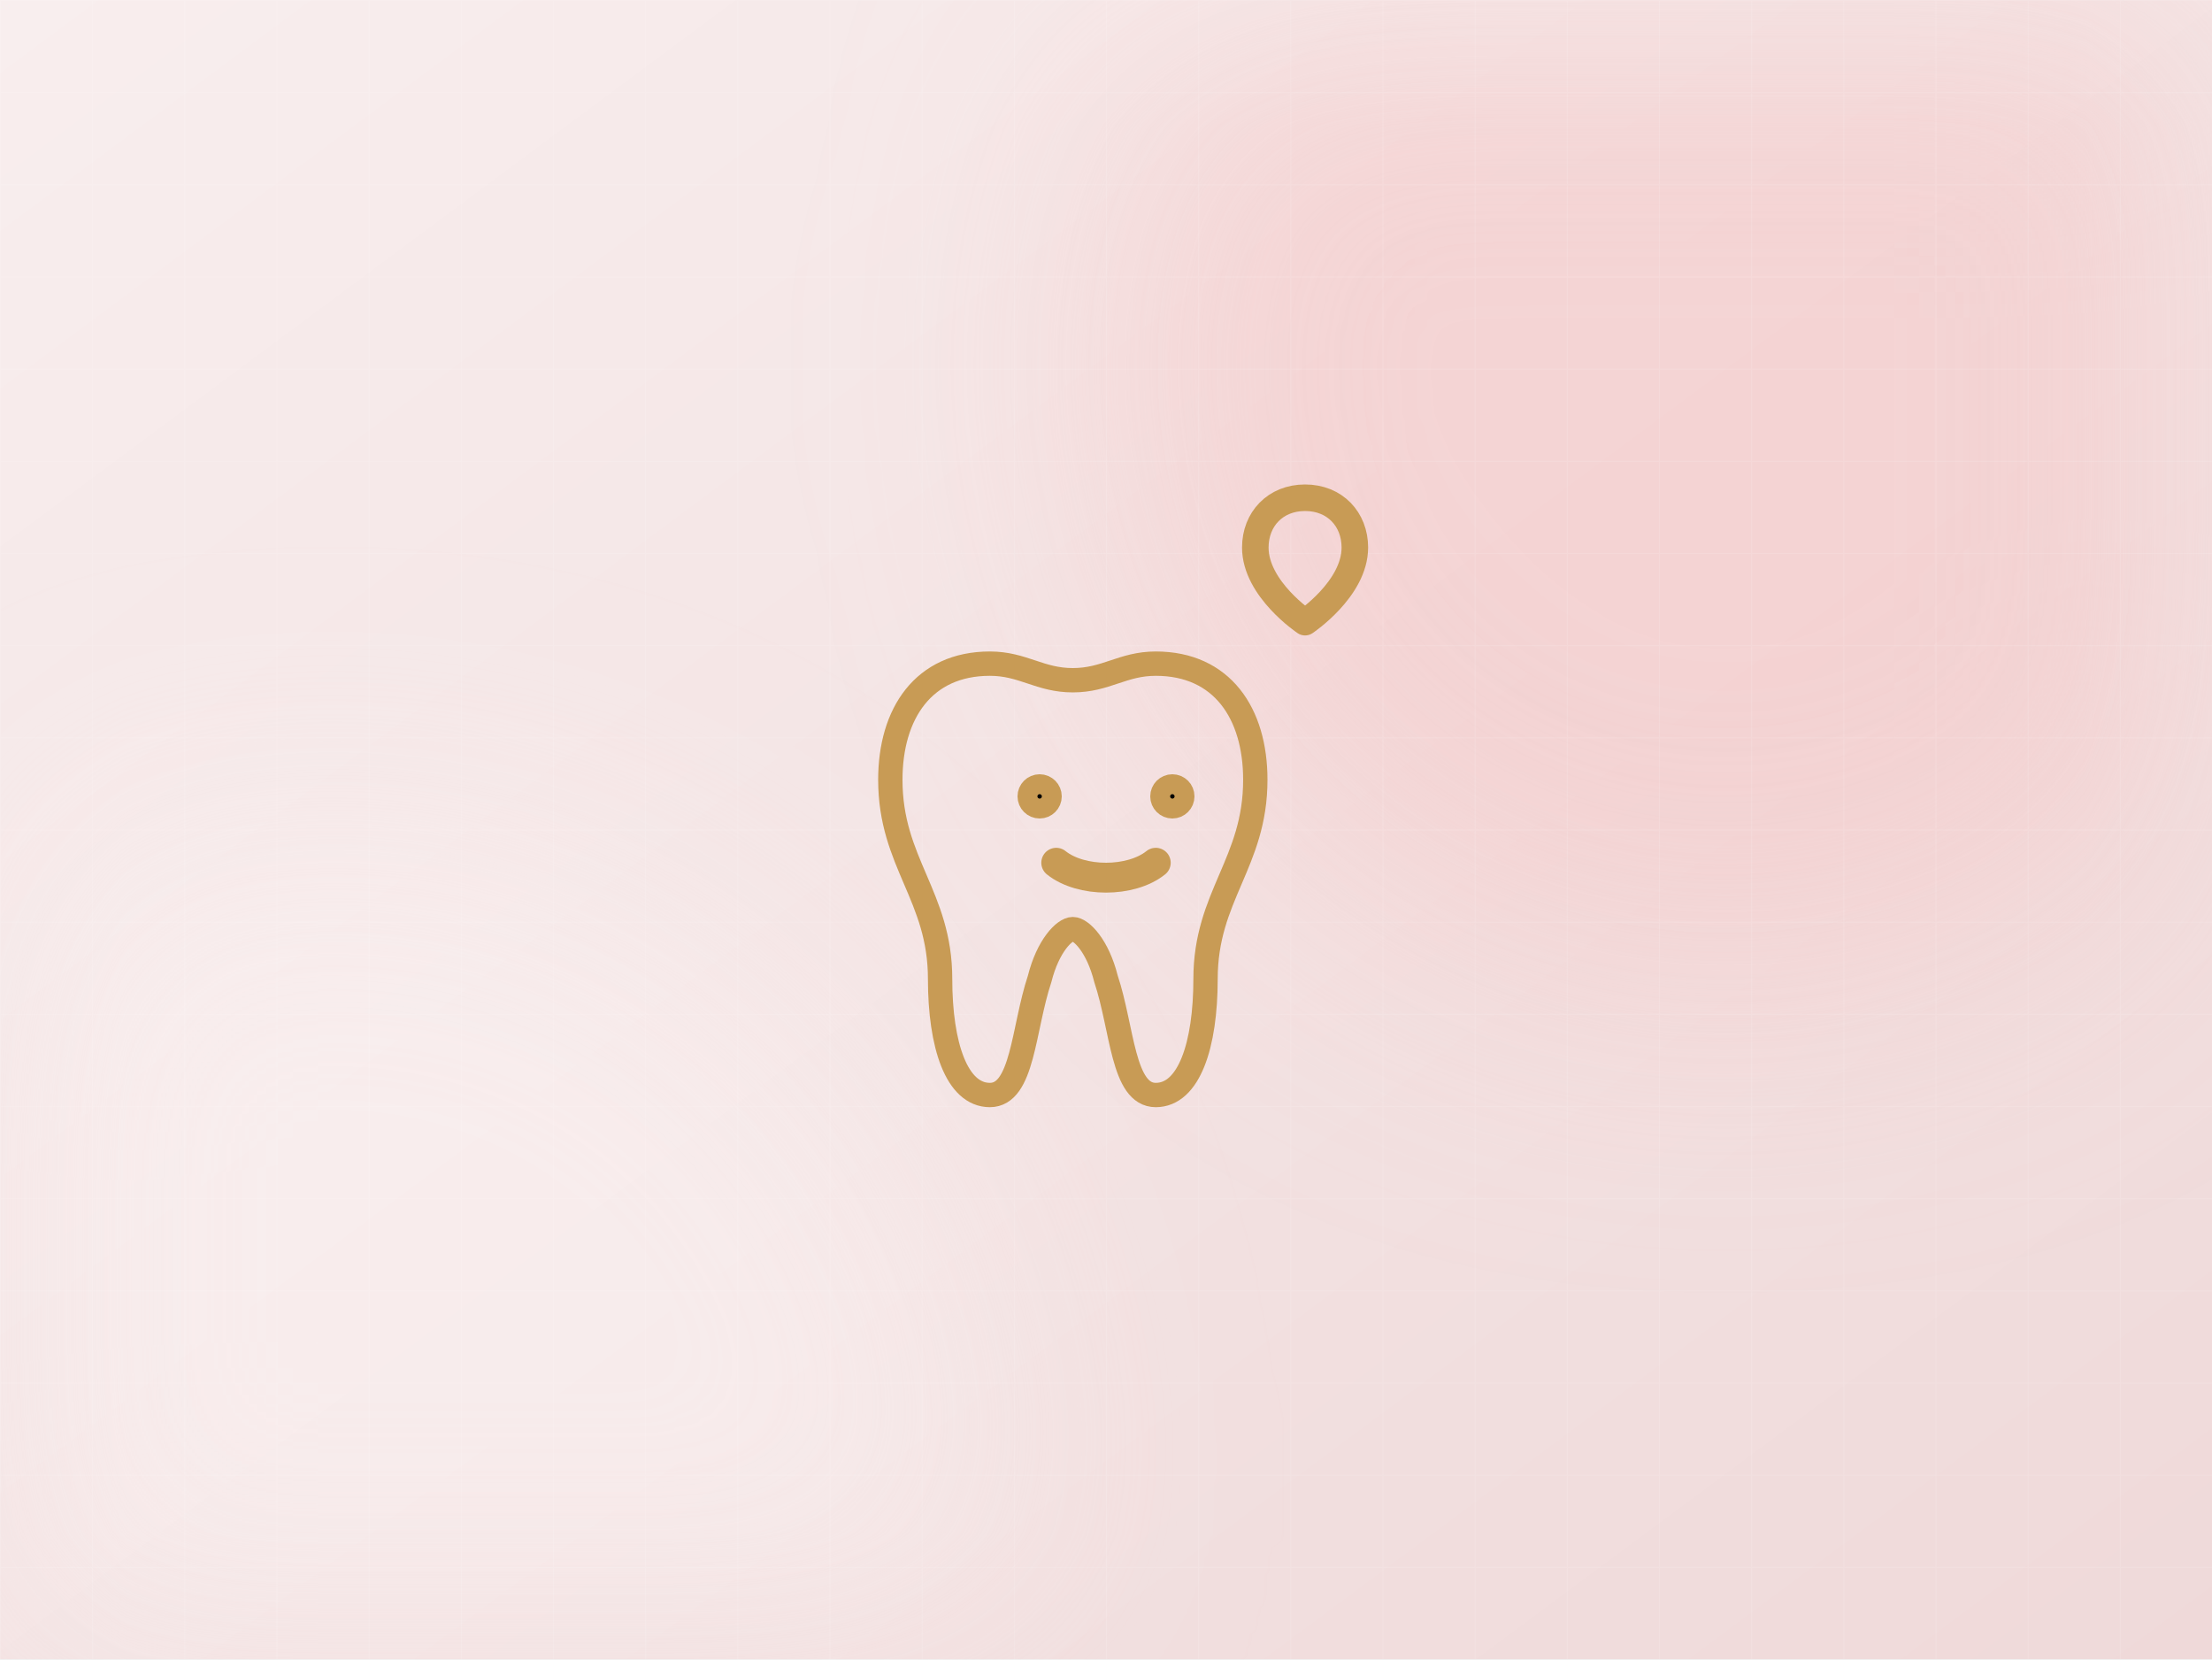
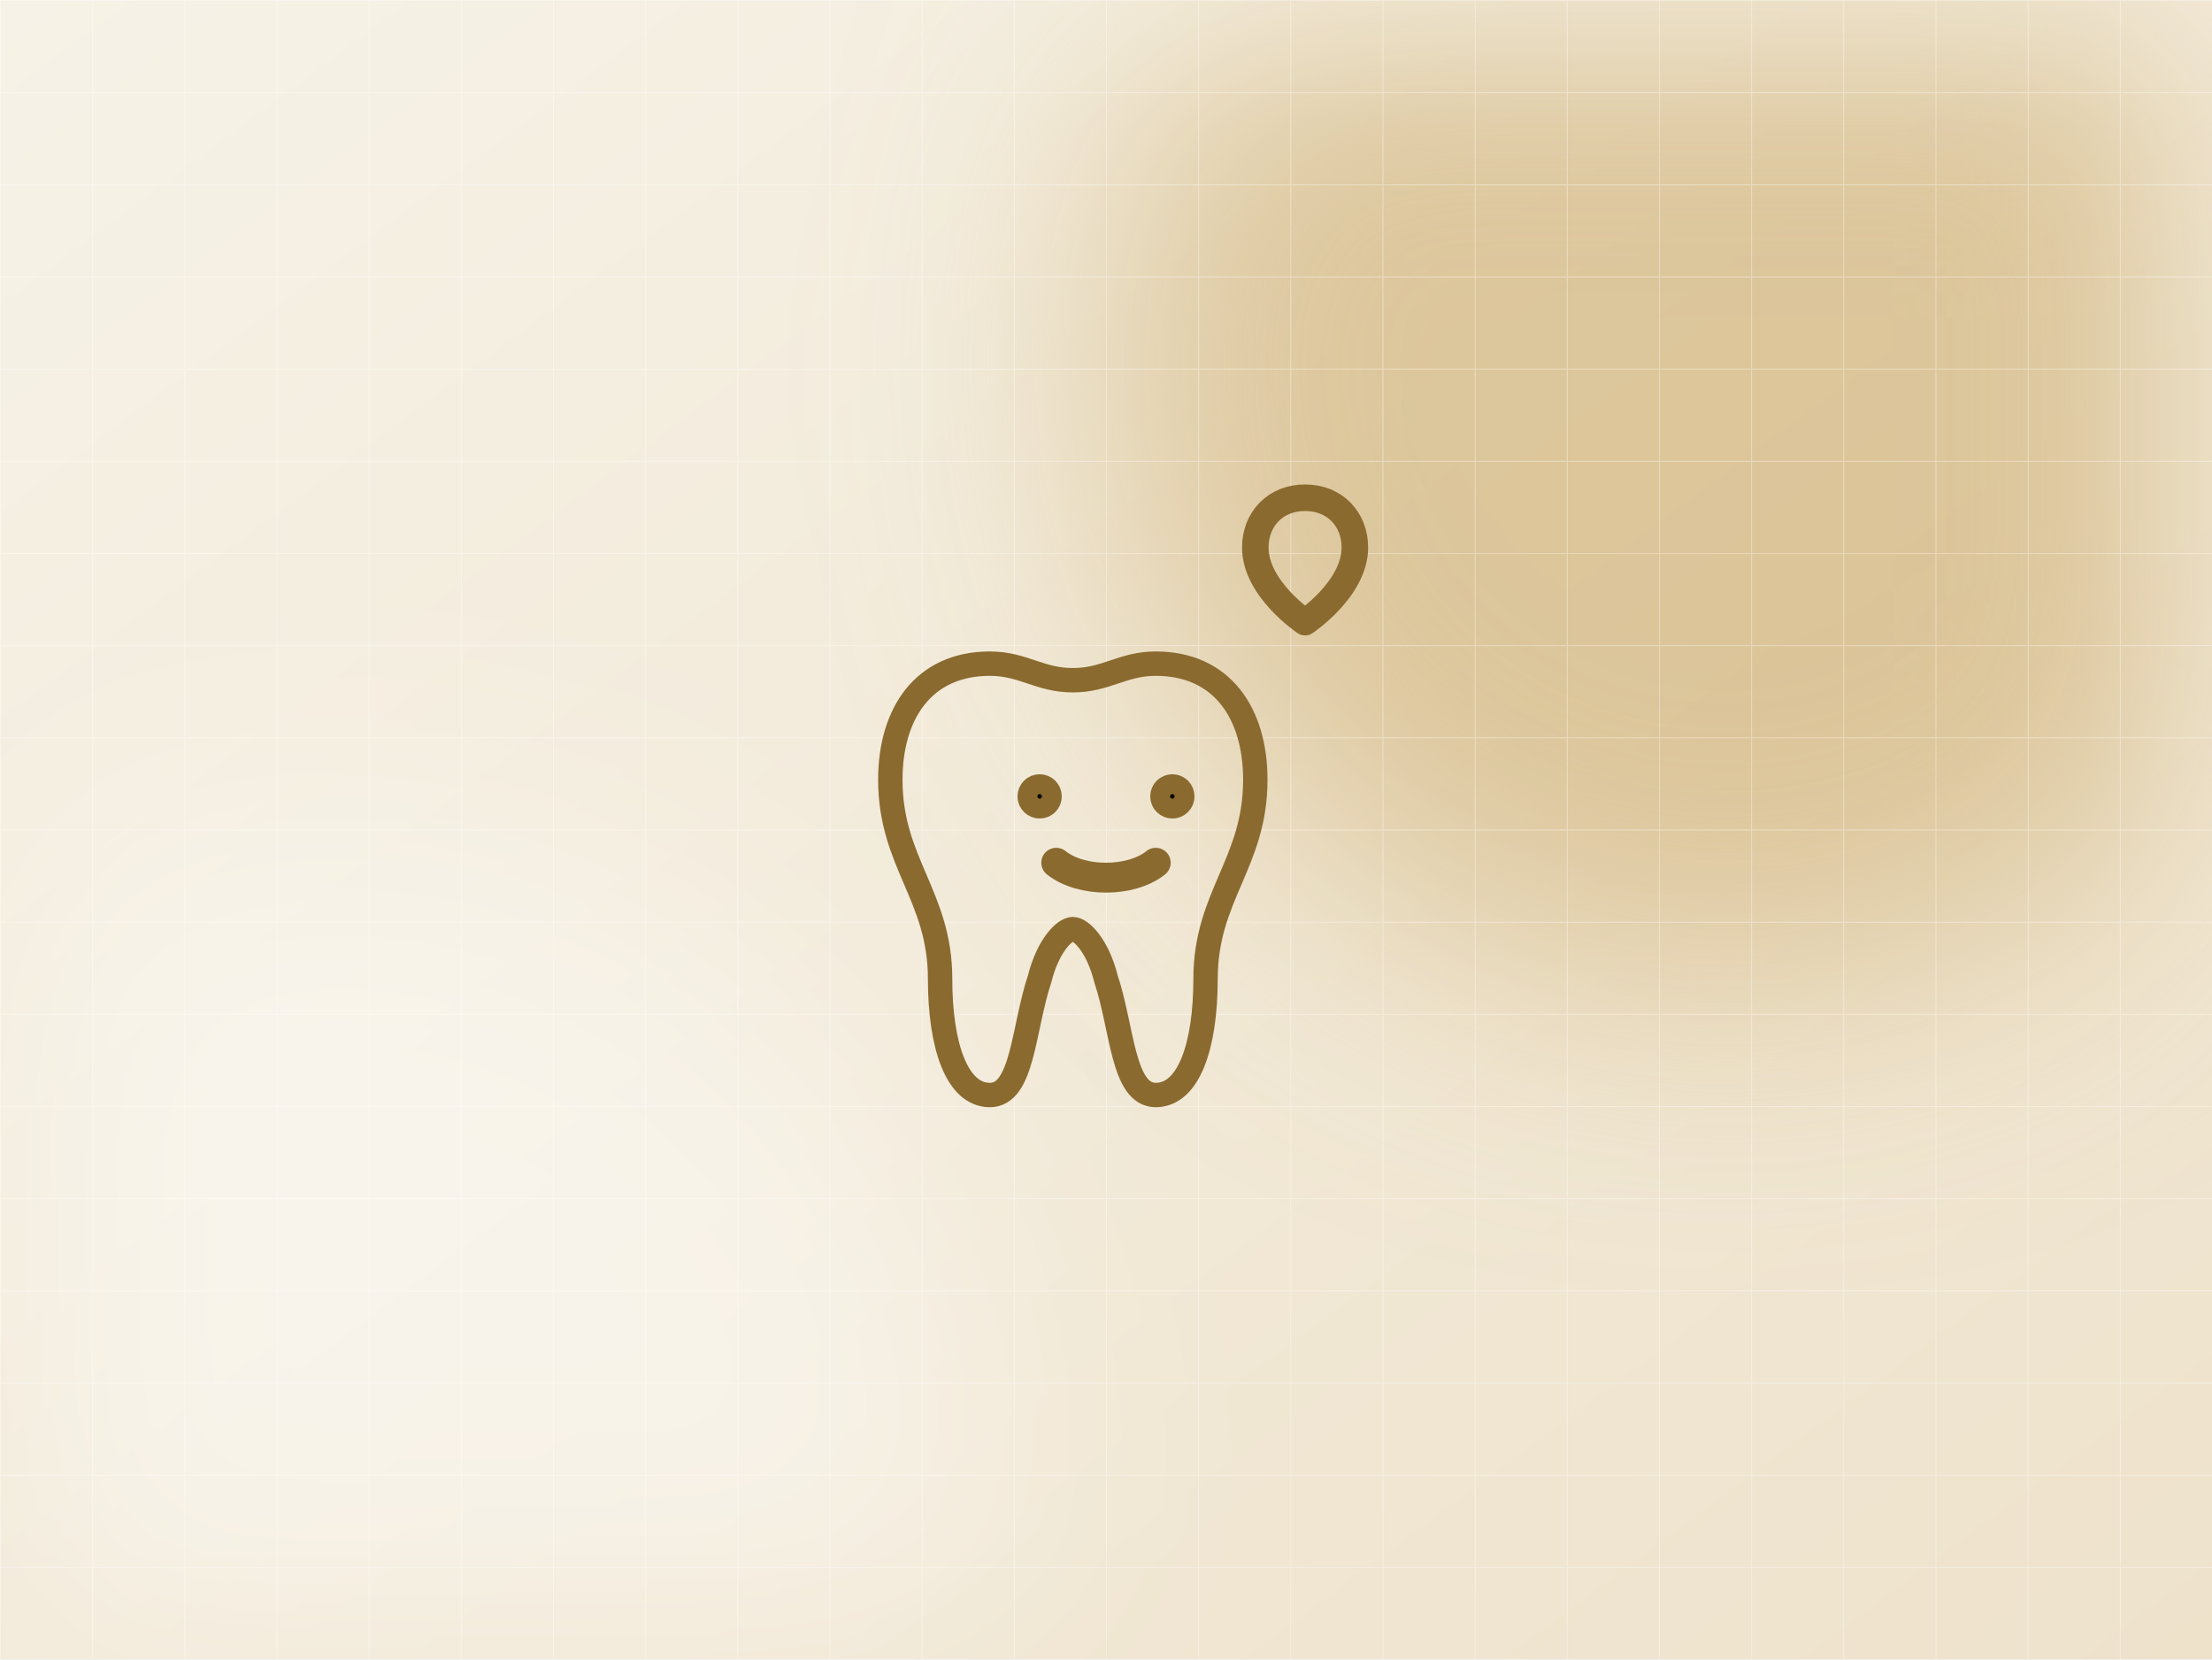
<svg xmlns="http://www.w3.org/2000/svg" viewBox="0 0 1200 900" width="1200" height="900">
  <defs>
    <linearGradient id="bg" x1="0" y1="0" x2="1" y2="1">
-       <stop offset="0" stop-color="#f8eeee" />
-       <stop offset="1" stop-color="#efd9d9" />
+       <stop offset="0" stop-color="#f6f2e7" />
+       <stop offset="1" stop-color="#eee2cb" />
    </linearGradient>
    <filter id="soft" x="-50%" y="-50%" width="200%" height="200%">
      <feGaussianBlur stdDeviation="72" />
    </filter>
    <pattern id="grid" width="50" height="50" patternUnits="userSpaceOnUse">
-       <path d="M50 0H0V50" fill="none" stroke="#ffffff" stroke-opacity=".12" stroke-width="1" />
+       <path d="M50 0H0V50" fill="none" stroke="#ffffff" stroke-opacity=".35" stroke-width="1" />
    </pattern>
  </defs>
  <rect width="1200" height="900" fill="url(#bg)" />
-   <circle cx="936.0" cy="198.0" r="336" fill="#f4c6c6" opacity=".55" filter="url(#soft)" />
-   <circle cx="180.0" cy="810.0" r="360.0" fill="#fdf7f7" opacity=".45" filter="url(#soft)" />
+   <circle cx="936.0" cy="198.0" r="336" fill="#c6a15b" opacity=".5" filter="url(#soft)" />
+   <circle cx="180.0" cy="810.0" r="360.0" fill="#ffffff" opacity=".45" filter="url(#soft)" />
  <rect width="1200" height="900" fill="url(#grid)" />
-   <g transform="translate(384 234) scale(9)" fill="none" stroke="#c89b55" stroke-width="1.467" stroke-linecap="round" stroke-linejoin="round">
+   <g transform="translate(384 234) scale(9)" fill="none" stroke="#8a6a2f" stroke-width="1.47" stroke-linecap="round" stroke-linejoin="round">
    <path d="M17 14c-4 0-6 3-6 7 0 5 3 7 3 12 0 4 1 7 3 7s2-4 3-7c.5-2 1.5-3 2-3s1.5 1 2 3c1 3 1 7 3 7s3-3 3-7c0-5 3-7 3-12 0-4-2-7-6-7-2 0-3 1-5 1s-3-1-5-1z" />
    <path d="M36 4c-1.8 0-3 1.3-3 3 0 2.5 3 4.5 3 4.5s3-2 3-4.5c0-1.7-1.2-3-3-3z" stroke-width="1.6" />
    <circle cx="20" cy="22" r=".6" fill="currentColor" />
    <circle cx="28" cy="22" r=".6" fill="currentColor" />
    <path d="M21 26c1.5 1.2 4.5 1.2 6 0" stroke-width="1.8" />
  </g>
</svg>
